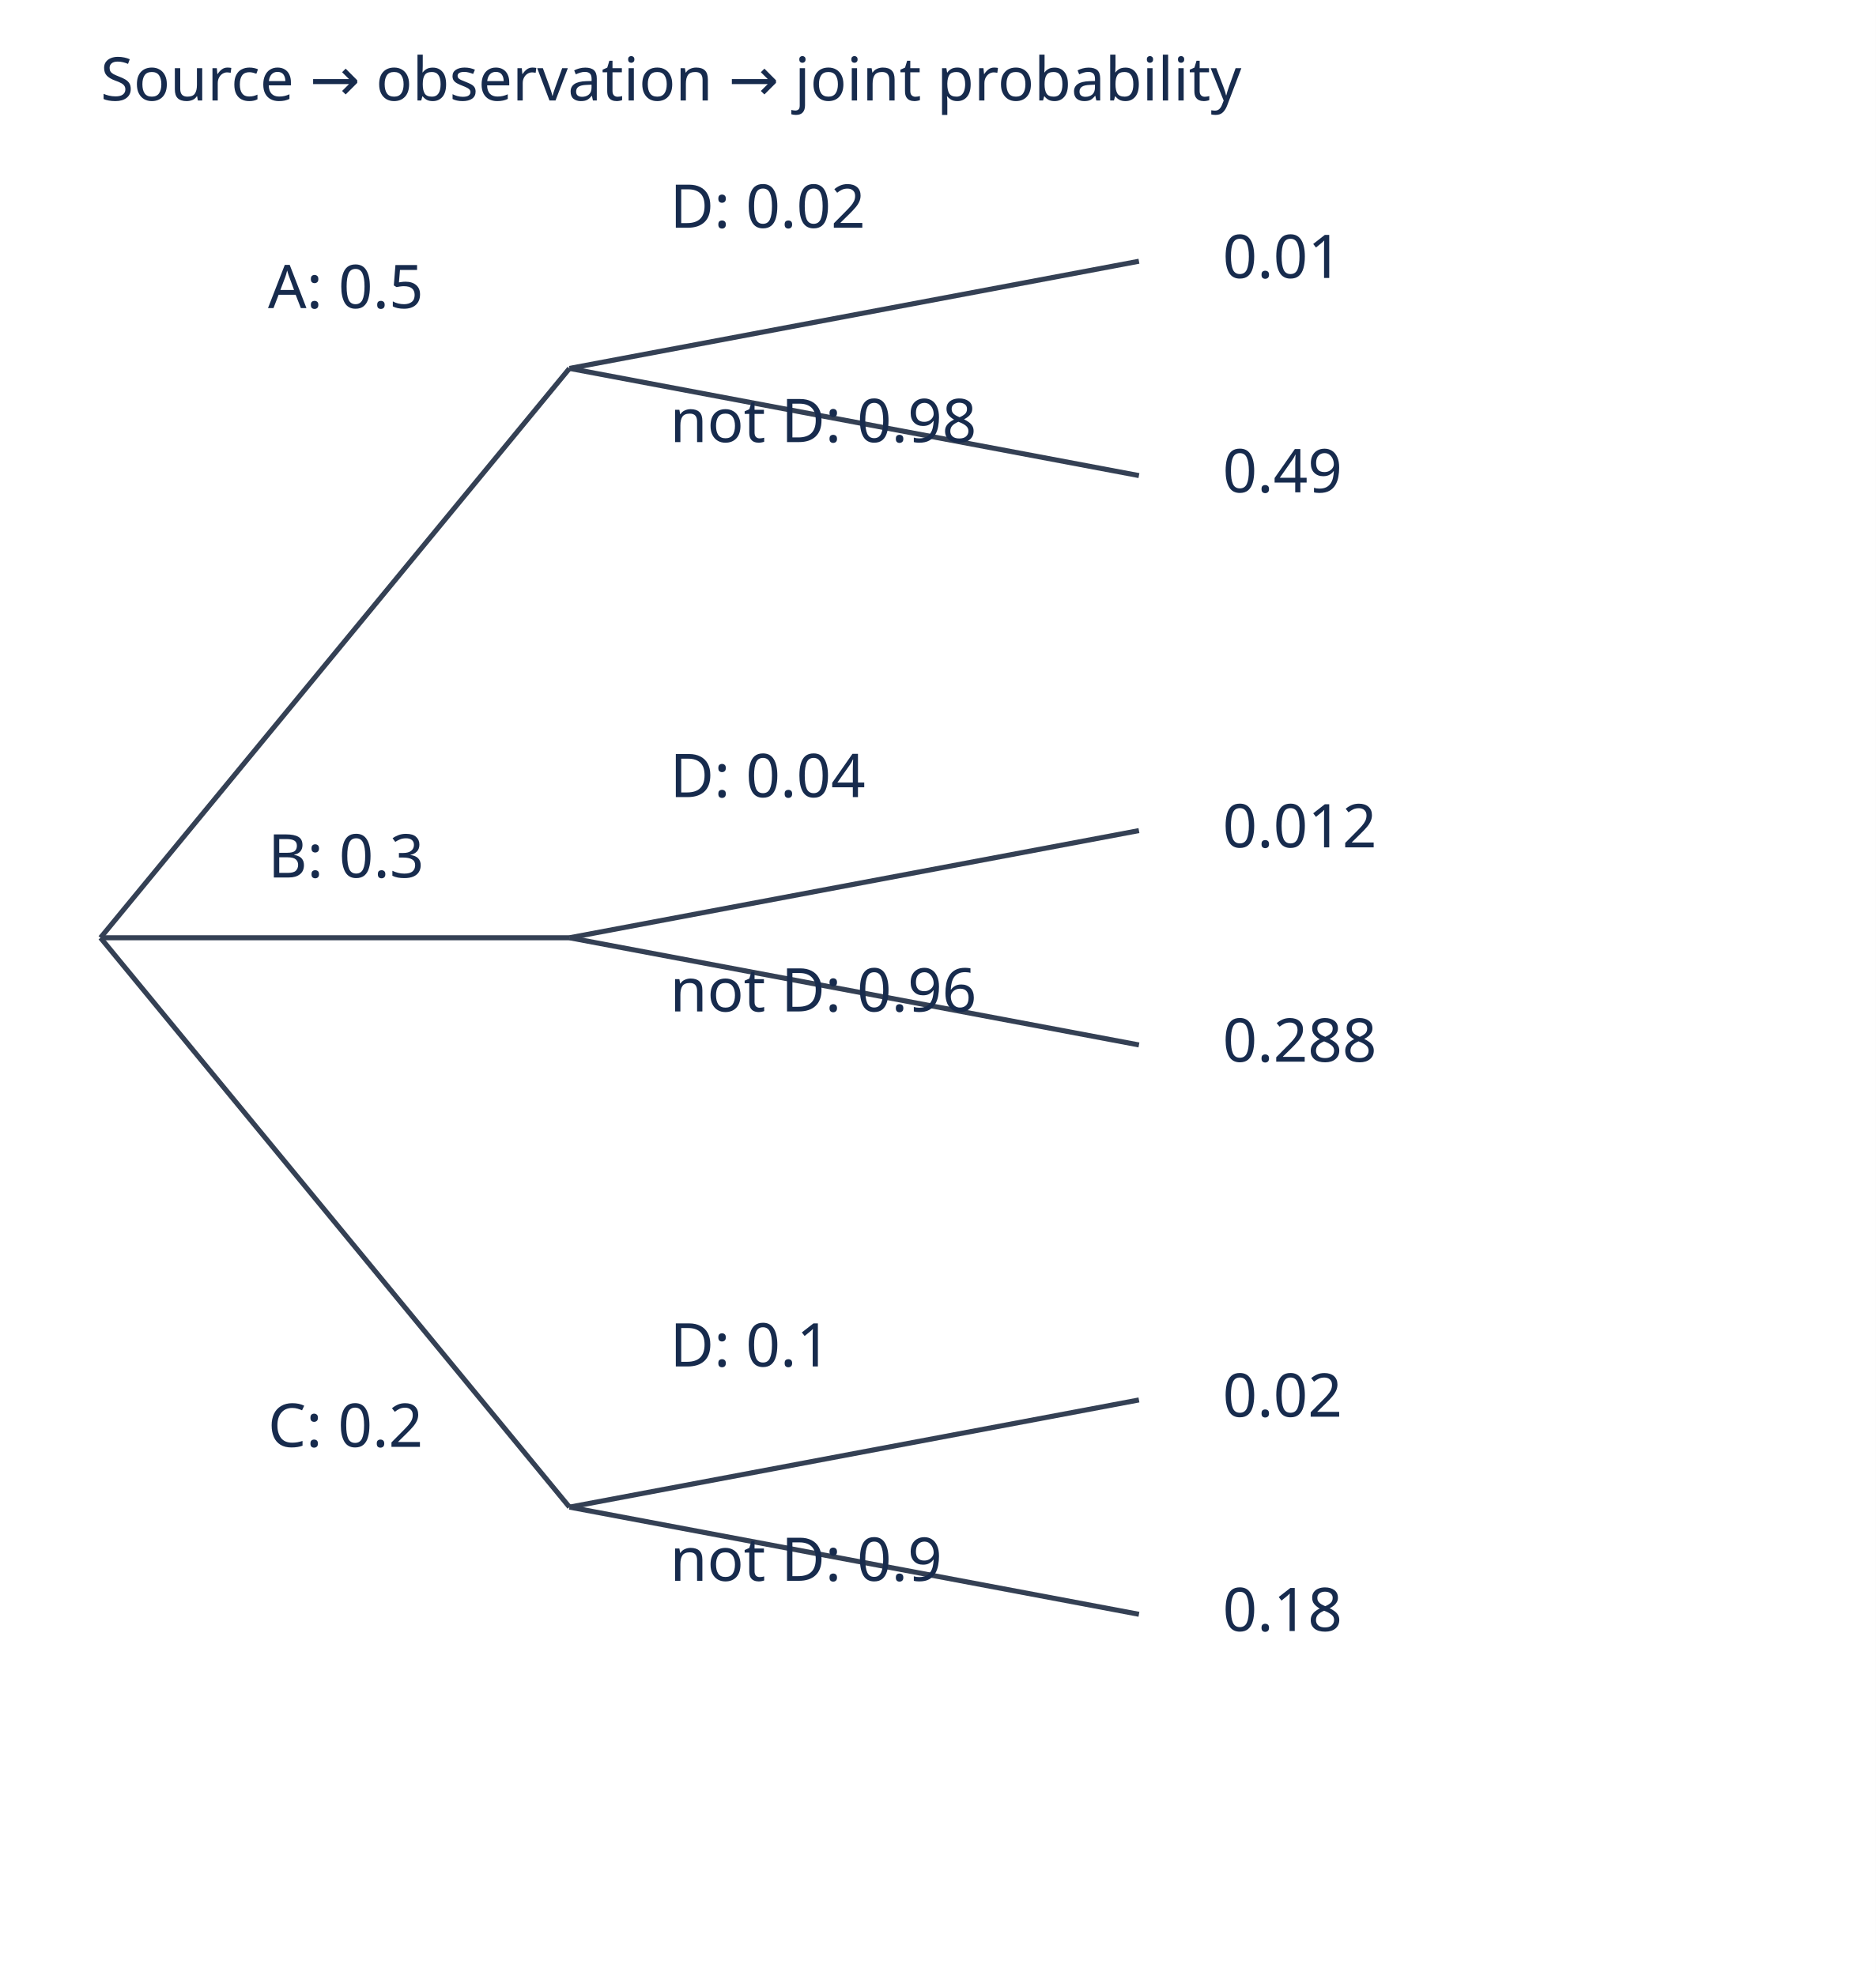
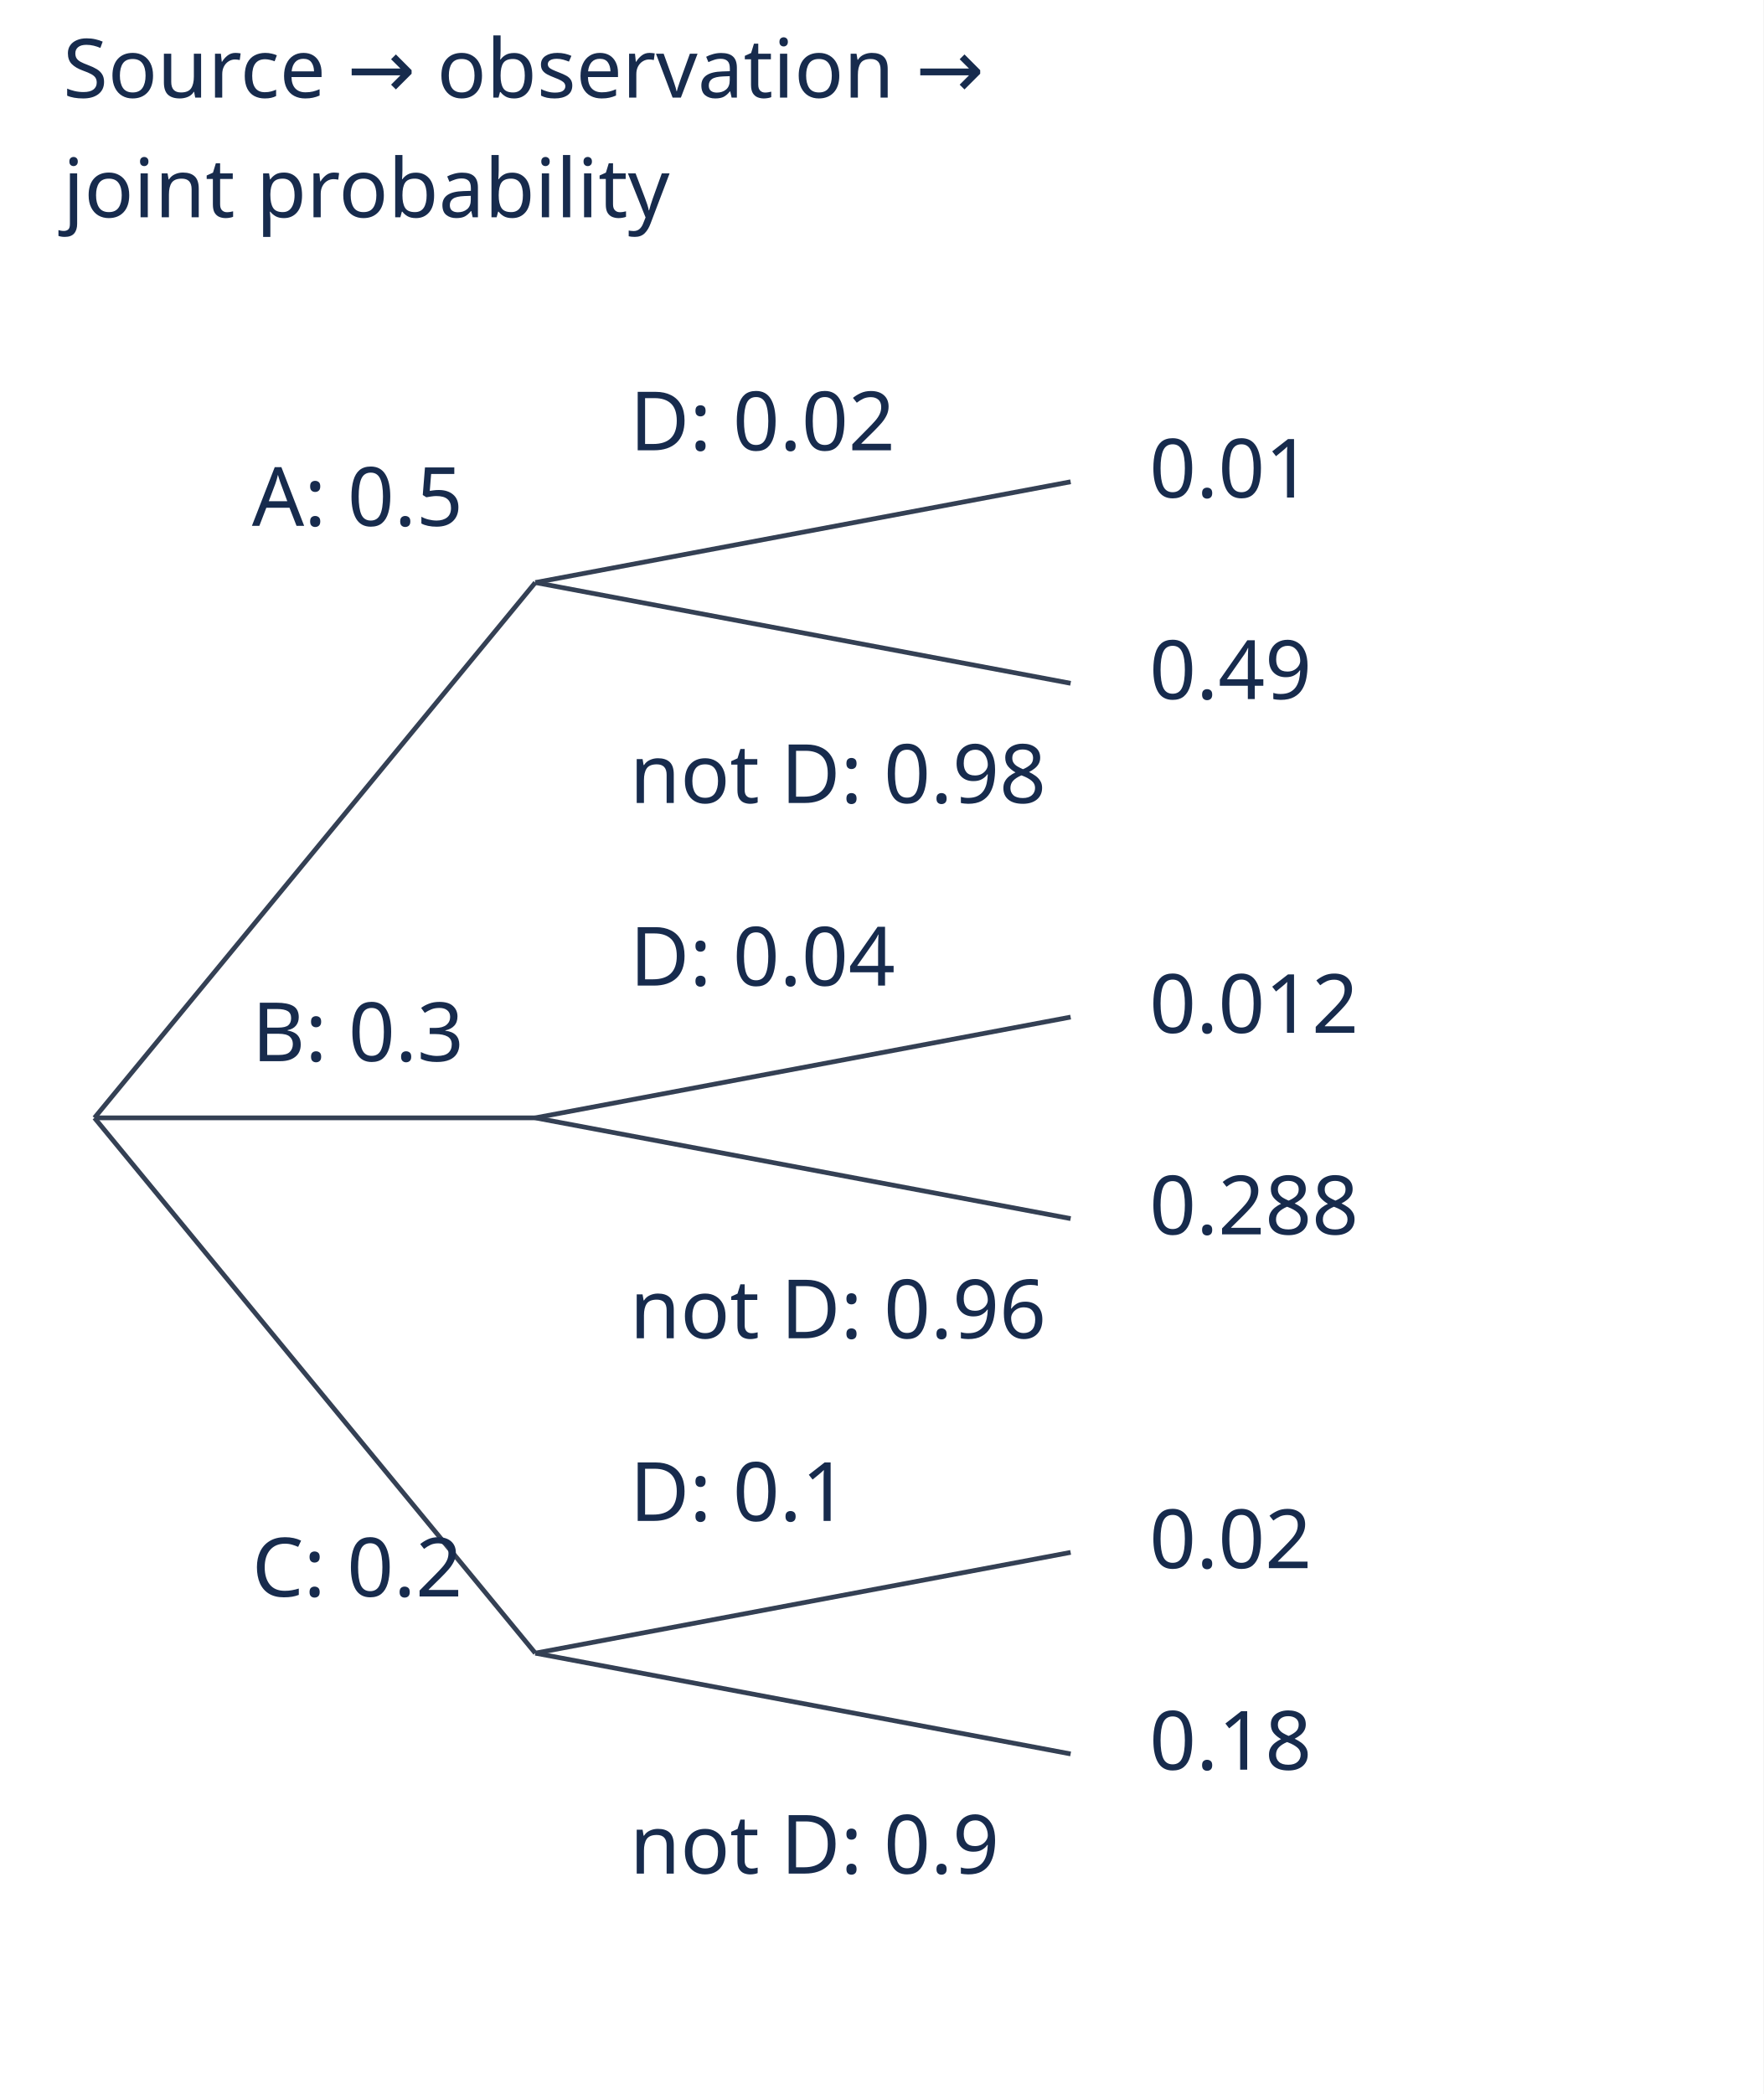
- <svg xmlns="http://www.w3.org/2000/svg" viewBox="0 0 560 590" role="img" aria-labelledby="title desc">
-   <style>text{font:18px sans-serif;fill:#172b4d}.axis{stroke:#344054;stroke-width:1.5}.curve{fill:none;stroke:#155e75;stroke-width:3}.guide{fill:none;stroke:#8a4711;stroke-width:2;stroke-dasharray:7 5}.other{fill:none;stroke:#7c3aed;stroke-width:2.5}.point{fill:#172b4d}.grid{stroke:#d0d5dd;stroke-width:1}</style>
-   <rect width="100%" height="100%" fill="white" />
-   <text x="30.00" y="30.00">Source → observation → joint probability</text>
+ <svg xmlns="http://www.w3.org/2000/svg" viewBox="0 -75 560 665" role="img" aria-labelledby="title desc">
+   <style>text{font:26px sans-serif;fill:#172b4d}.axis{stroke:#344054;stroke-width:1.5}.curve{fill:none;stroke:#155e75;stroke-width:3}.guide{fill:none;stroke:#8a4711;stroke-width:2;stroke-dasharray:7 5}.other{fill:none;stroke:#7c3aed;stroke-width:2.5}.point{fill:#172b4d}.grid{stroke:#d0d5dd;stroke-width:1}</style>
+   <rect x="0" y="-75" width="560" height="665" fill="white" />
+   <text x="20" y="-44">
+     <tspan x="20">Source → observation →</tspan>
+     <tspan x="20" dy="38">joint probability</tspan>
+   </text>
  <path class="axis" d="M30.00,280.00 L170.00,110.00" />
  <text x="80.00" y="92.00">A: 0.5</text>
  <path class="axis" d="M170.00,110.00 L340.00,78.00" />
  <text x="200.00" y="68.00">D: 0.02</text>
  <text x="365.00" y="83.00">0.01</text>
  <path class="axis" d="M170.00,110.00 L340.00,142.00" />
-   <text x="200.00" y="132.00">not D: 0.98</text>
+   <text x="200.00" y="180">not D: 0.98</text>
  <text x="365.00" y="147.00">0.49</text>
  <path class="axis" d="M30.00,280.00 L170.00,280.00" />
  <text x="80.00" y="262.00">B: 0.3</text>
  <path class="axis" d="M170.00,280.00 L340.00,248.00" />
  <text x="200.00" y="238.00">D: 0.04</text>
  <text x="365.00" y="253.00">0.012</text>
  <path class="axis" d="M170.00,280.00 L340.00,312.00" />
-   <text x="200.00" y="302.00">not D: 0.96</text>
+   <text x="200.00" y="350">not D: 0.96</text>
  <text x="365.00" y="317.00">0.288</text>
  <path class="axis" d="M30.00,280.00 L170.00,450.00" />
  <text x="80.00" y="432.00">C: 0.2</text>
  <path class="axis" d="M170.00,450.00 L340.00,418.00" />
  <text x="200.00" y="408.00">D: 0.1</text>
  <text x="365.00" y="423.00">0.02</text>
  <path class="axis" d="M170.00,450.00 L340.00,482.00" />
-   <text x="200.00" y="472.00">not D: 0.9</text>
+   <text x="200.00" y="520">not D: 0.9</text>
  <text x="365.00" y="487.00">0.18</text>
</svg>
